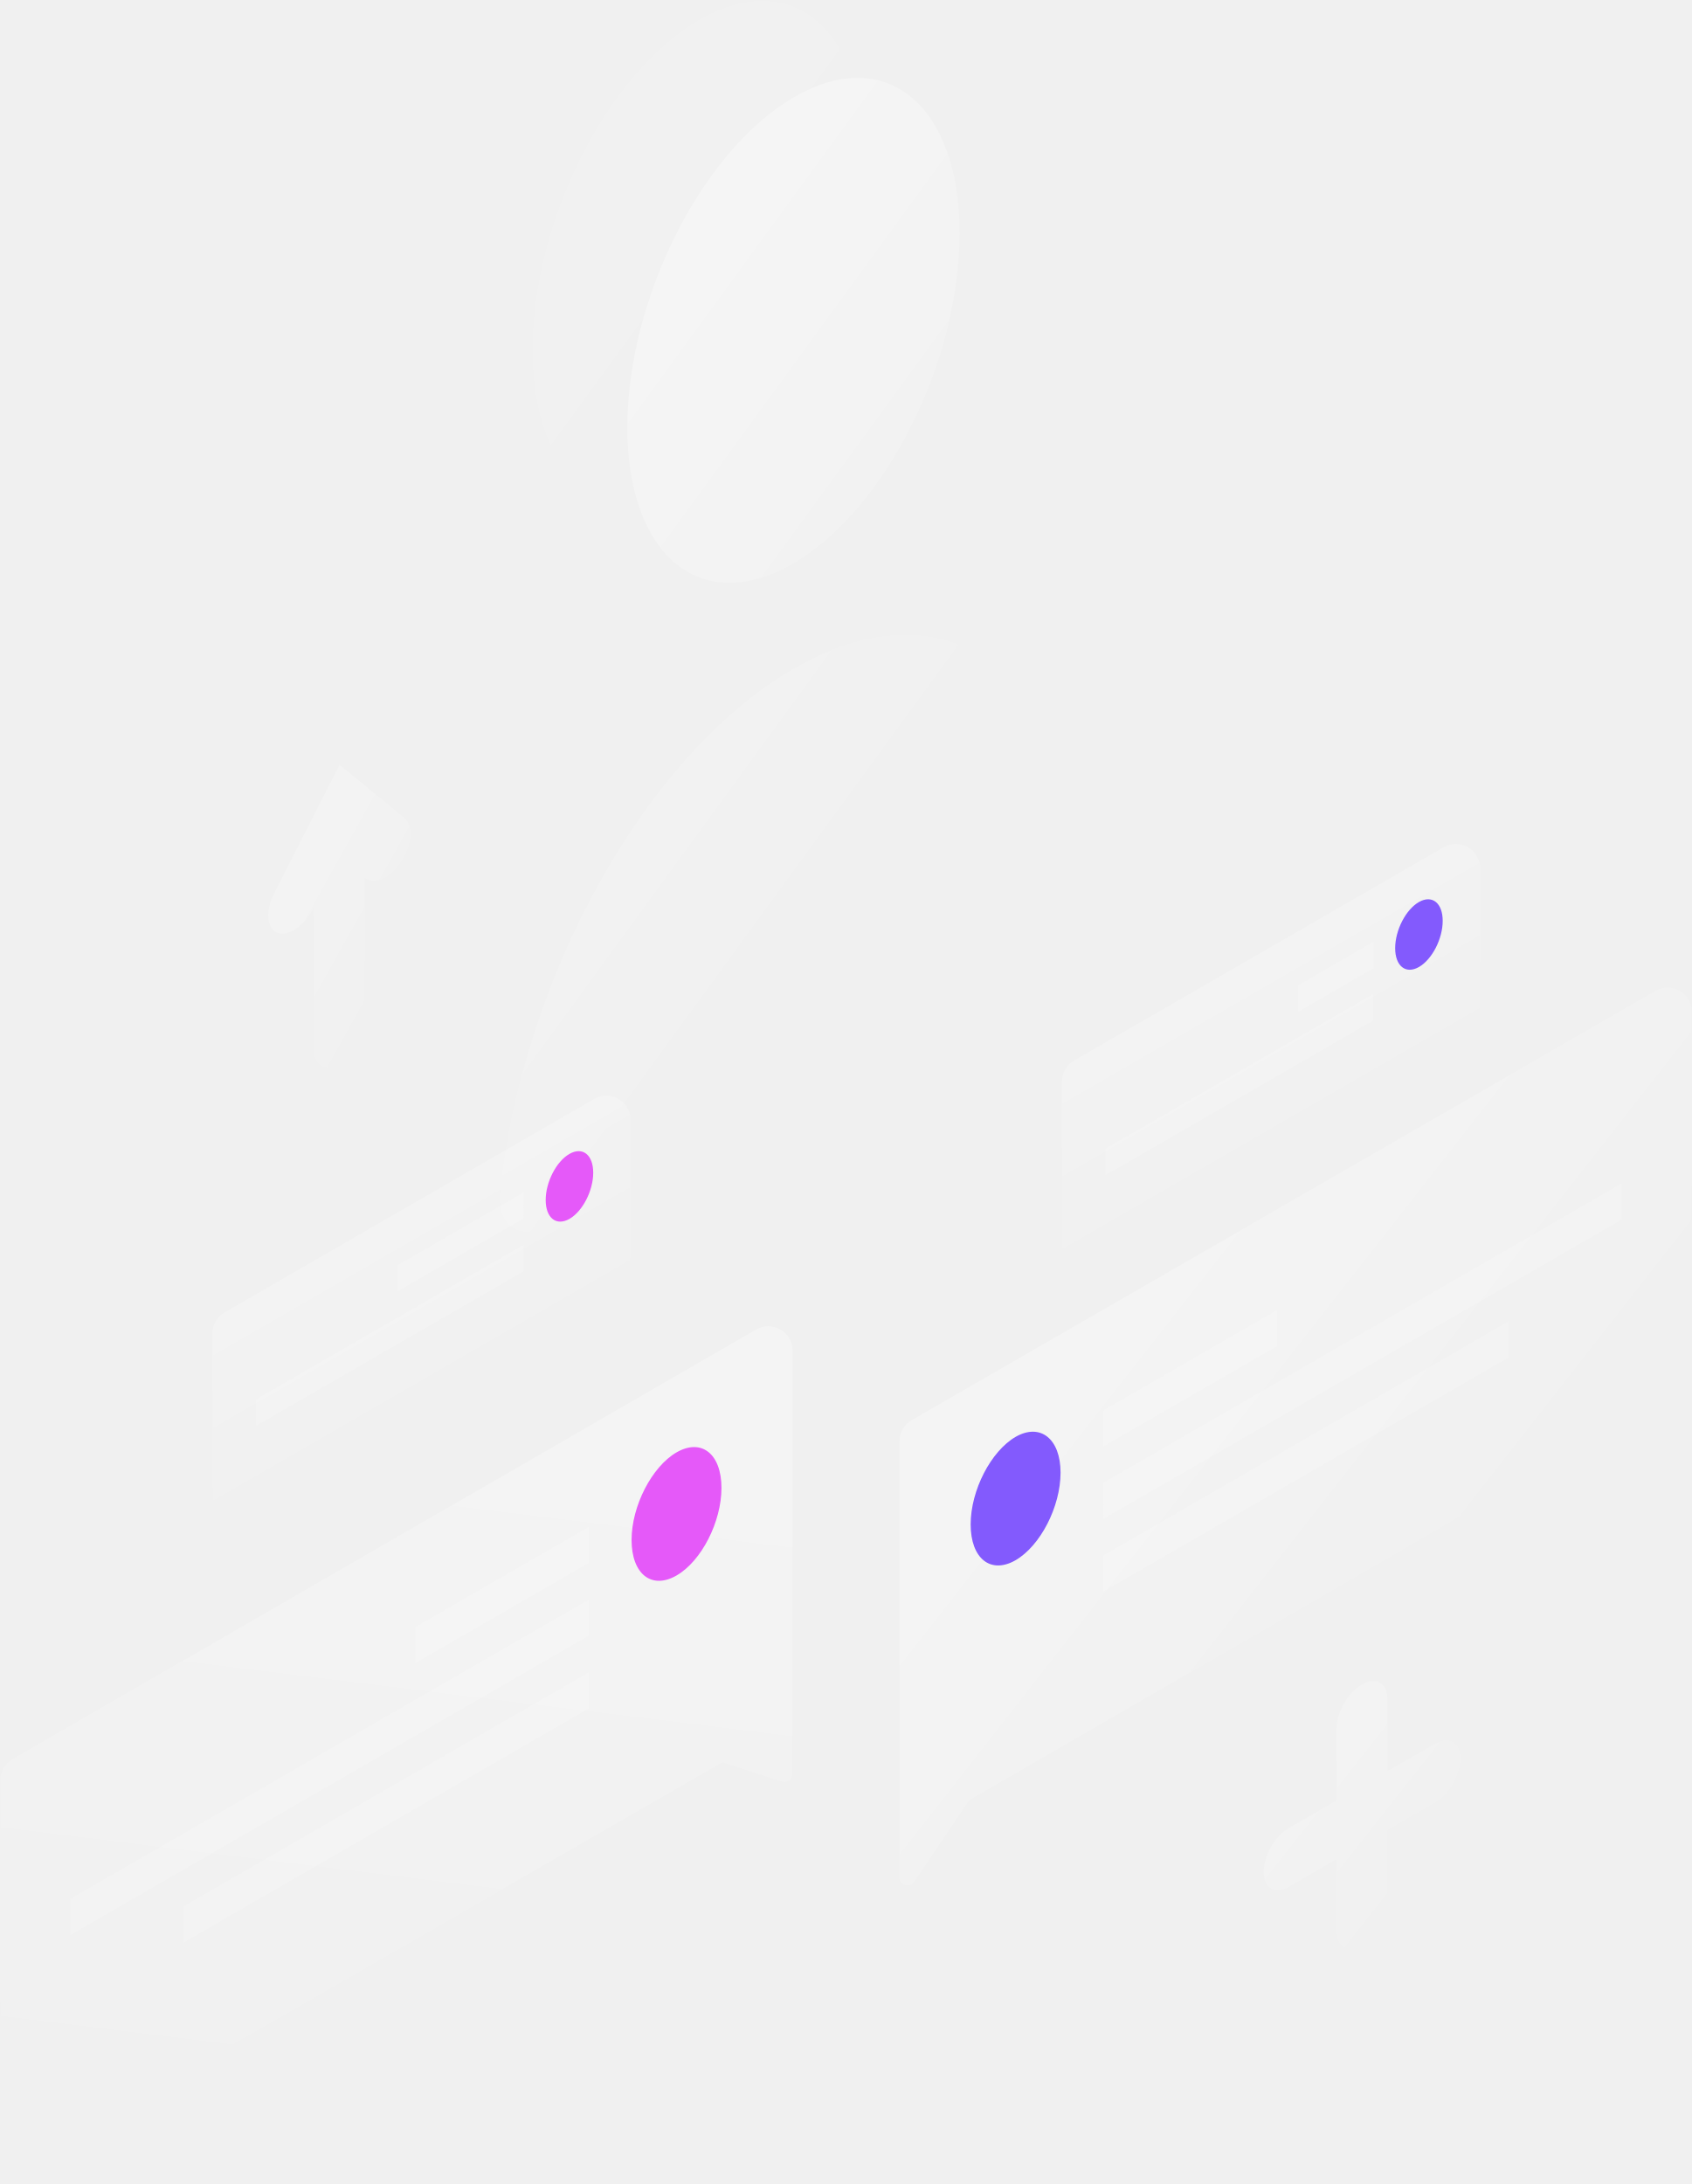
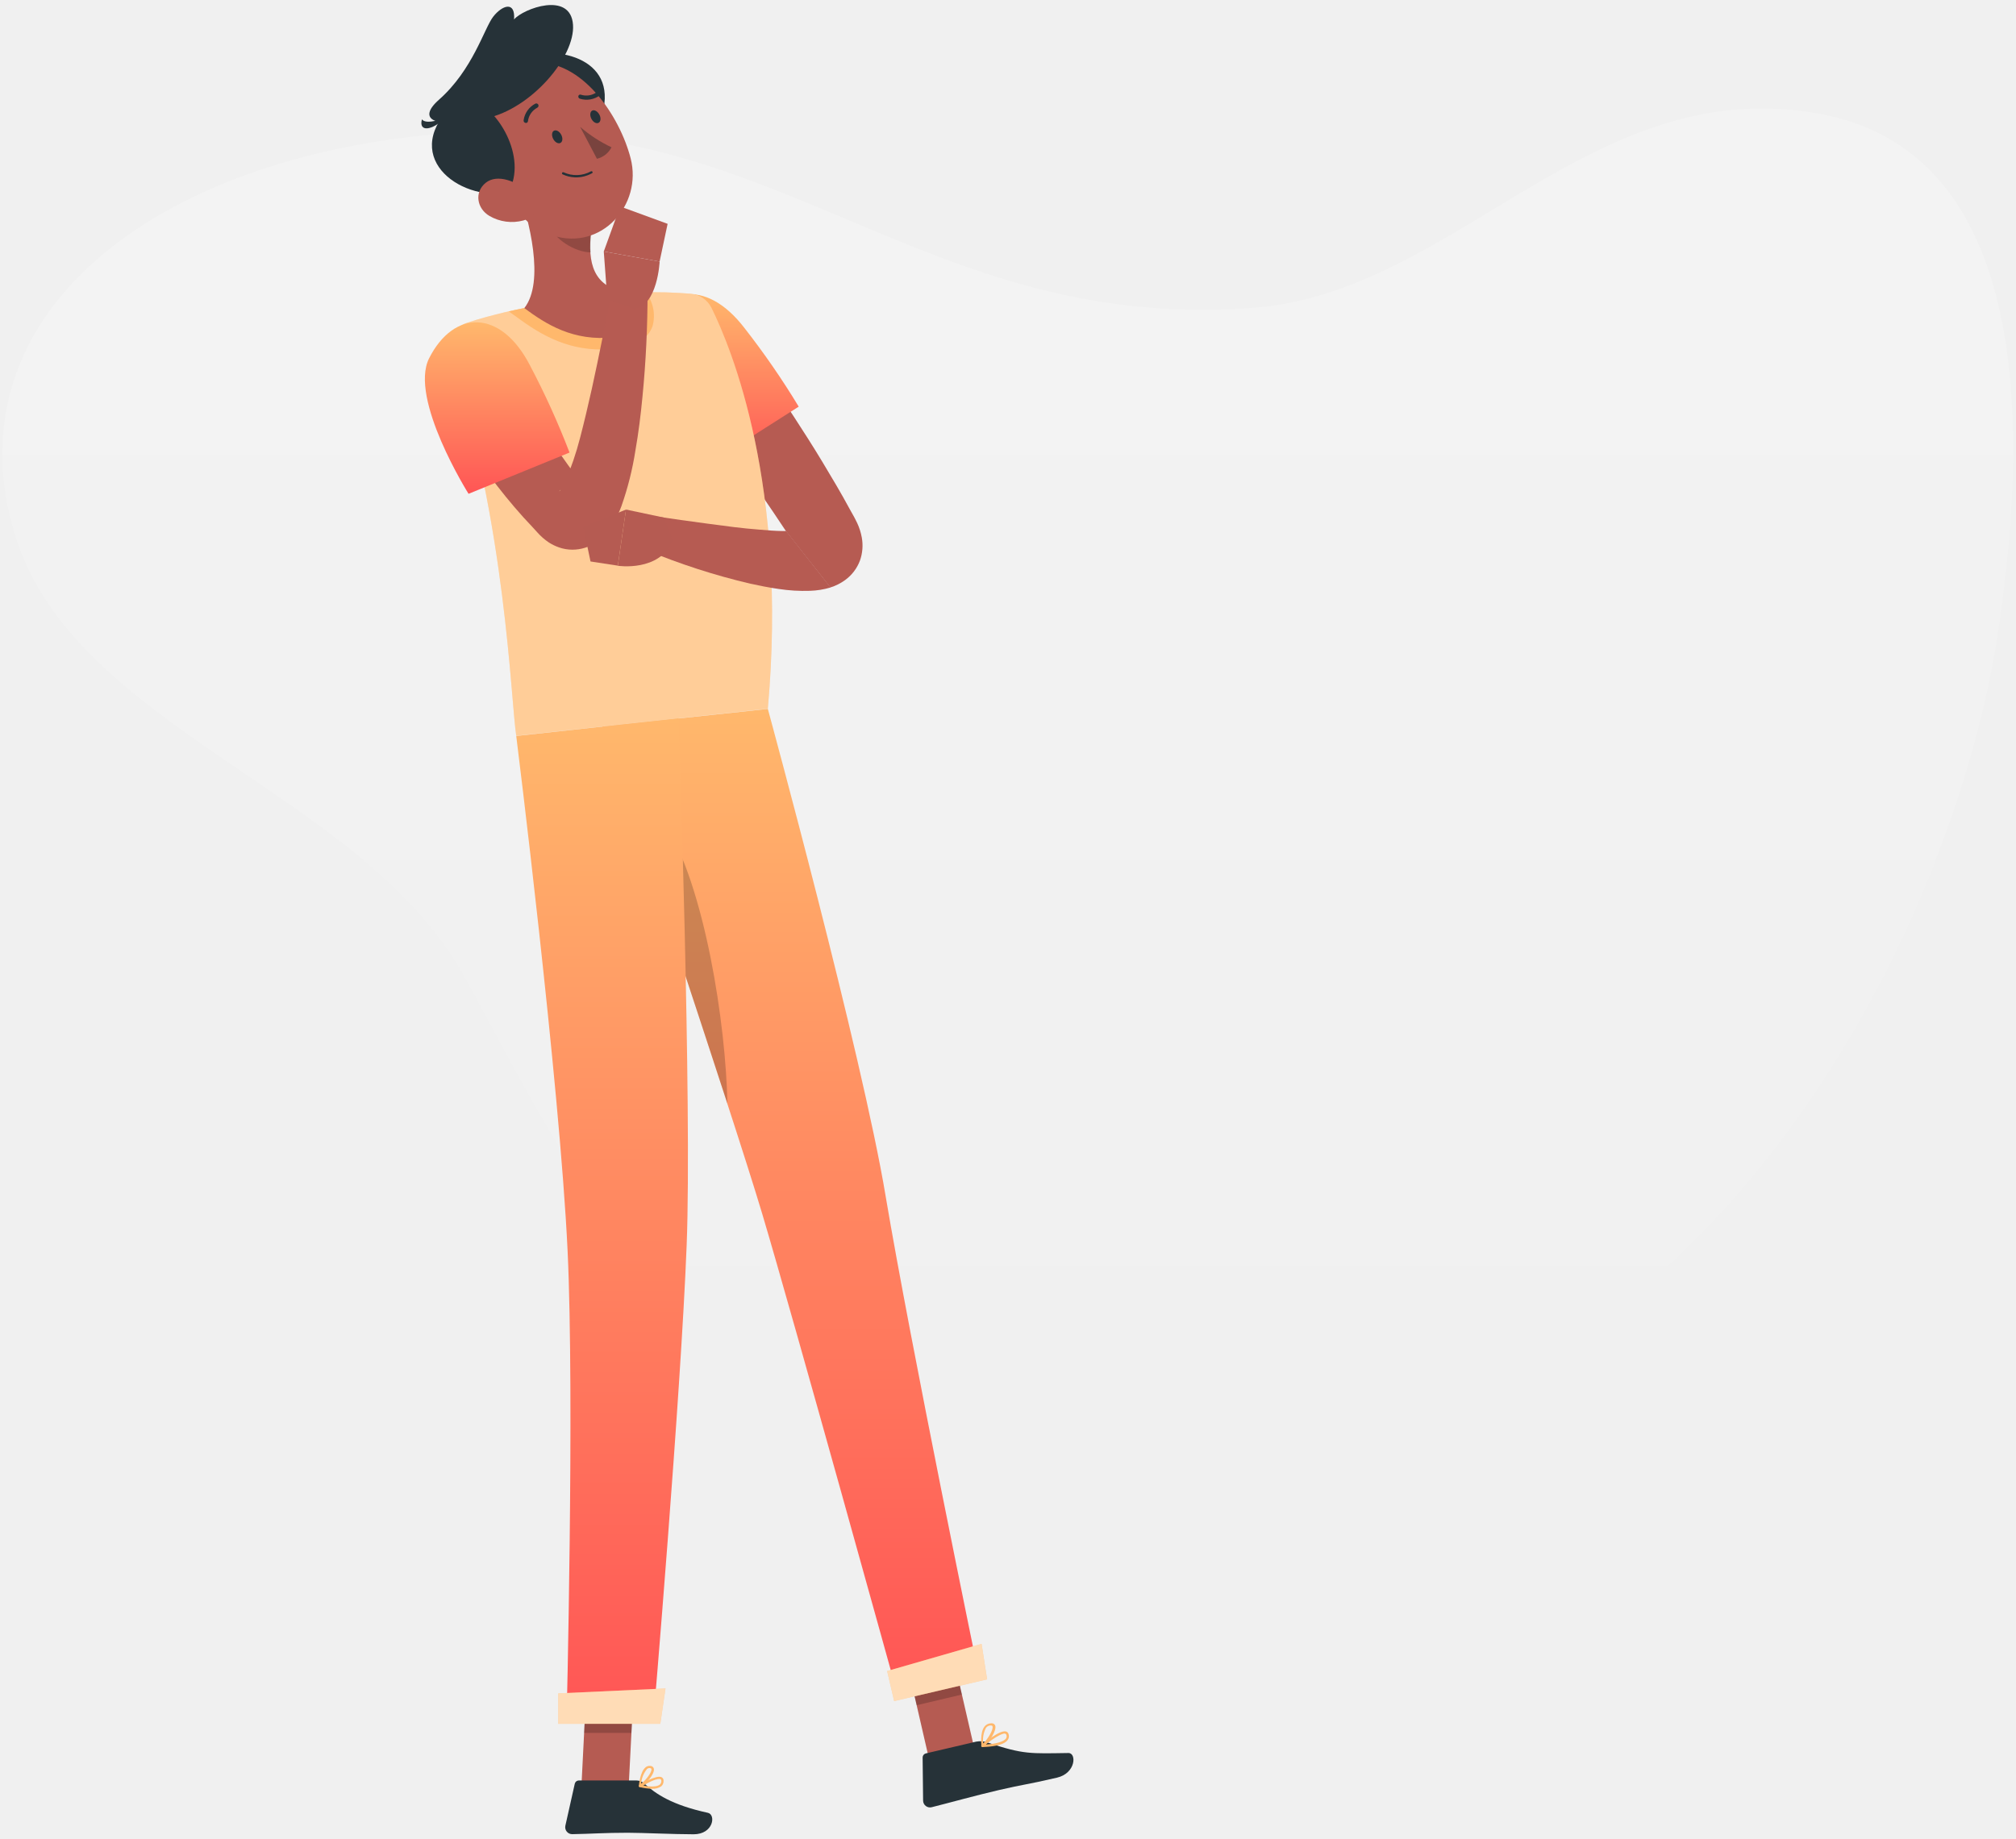
- <svg xmlns="http://www.w3.org/2000/svg" width="313" height="404" viewBox="0 0 313 404" fill="none">
-   <path opacity="0.5" d="M146.574 123.837C173.957 107.856 196.594 122.792 200.599 157.279C201.295 163.244 196.768 171.126 191.239 174.348L101.91 226.514C96.381 229.736 91.854 227.124 92.55 220.331C96.555 181.272 119.236 139.818 146.574 123.837Z" fill="url(#paint0_linear)" />
-   <path opacity="0.5" d="M116.058 79.073C116.058 102.892 129.814 114.126 146.792 104.198C163.77 94.27 177.526 66.968 177.526 43.149C177.526 19.331 163.77 8.096 146.792 18.024C129.814 27.953 116.058 55.255 116.058 79.073Z" fill="url(#paint1_linear)" />
-   <path opacity="0.07" d="M128.987 109.554C156.369 93.574 179.006 108.509 183.011 142.996C183.708 148.962 179.181 156.843 173.652 160.066L84.323 212.232C78.794 215.454 74.267 212.841 74.963 206.048C78.968 166.989 101.605 125.535 128.987 109.554Z" fill="url(#paint2_linear)" />
-   <path opacity="0.07" d="M98.471 64.791C98.471 88.61 112.227 99.844 129.205 89.916C146.183 79.988 159.939 52.686 159.939 28.867C159.939 5.048 146.183 -6.186 129.205 3.742C112.227 13.67 98.471 40.972 98.471 64.791Z" fill="url(#paint3_linear)" />
-   <path opacity="0.2" d="M39.31 246.651C39.31 245.049 40.164 243.569 41.551 242.768L109.941 203.271C112.93 201.544 116.668 203.702 116.668 207.154V239.708L39.31 284.384V246.651Z" fill="url(#paint4_linear)" />
-   <path d="M100.952 221.985C100.952 225.295 102.911 226.862 105.349 225.469C107.787 224.076 109.746 220.244 109.746 216.934C109.746 213.625 107.787 212.057 105.349 213.451C102.911 214.844 100.952 218.676 100.952 221.985Z" fill="#E559F9" />
-   <path opacity="0.15" d="M96.86 220.548L73.614 234.004V238.837L96.904 225.382L96.86 220.548Z" fill="#FEFEFE" />
-   <path opacity="0.15" d="M96.86 230.259L47.32 258.867V263.788L96.86 235.179V230.259Z" fill="#FEFEFE" />
-   <path opacity="0.2" d="M196.463 200.06C196.463 198.457 197.318 196.977 198.706 196.176L267.095 156.717C270.085 154.993 273.821 157.15 273.821 160.601V193.159L196.463 237.835V200.06Z" fill="url(#paint5_linear)" />
-   <path d="M258.105 175.393C258.105 178.703 260.064 180.27 262.502 178.877C264.94 177.483 266.899 173.651 266.899 170.342C266.899 167.033 264.94 165.465 262.502 166.859C260.064 168.252 258.105 172.084 258.105 175.393Z" fill="#835AFD" />
-   <path opacity="0.15" d="M254.144 174.174L240.126 182.273V187.194L254.144 179.094V174.174Z" fill="#FEFEFE" />
-   <path opacity="0.15" d="M254.013 183.884L204.473 212.493V217.413L254.013 188.805V183.884Z" fill="#FEFEFE" />
-   <path opacity="0.3" d="M146.614 249.832C146.616 246.378 142.878 244.219 139.887 245.946L2.284 325.416C0.897 326.216 0.043 327.695 0.042 329.296L-7.43479e-05 403.129L133.645 325.969L144.617 329.553C145.583 329.869 146.575 329.149 146.575 328.133L146.614 249.832Z" fill="url(#paint6_linear)" />
-   <path d="M116.842 284.863C116.842 291.177 120.542 294.095 125.156 291.438C129.771 288.782 133.471 281.51 133.471 275.24C133.471 268.926 129.771 266.009 125.156 268.665C120.586 271.321 116.842 278.593 116.842 284.863Z" fill="#E559F9" />
-   <path opacity="0.15" d="M108.919 282.425L76.792 300.975V307.68L108.919 289.131V282.425Z" fill="#FEFEFE" />
-   <path opacity="0.15" d="M108.919 295.88L12.973 351.268V357.974L108.919 302.586V295.88Z" fill="#FEFEFE" />
-   <path opacity="0.15" d="M108.919 309.335L33.912 352.662V359.367L108.919 316.041V309.335Z" fill="#FEFEFE" />
-   <path opacity="0.3" d="M166.424 266.593C166.425 264.992 167.28 263.512 168.667 262.712L306.27 183.284C309.26 181.558 312.997 183.717 312.996 187.17L312.956 255.819L179.311 332.979L169.118 348.084C168.293 349.307 166.384 348.722 166.384 347.248L166.424 266.593Z" fill="url(#paint7_linear)" />
-   <path d="M196.202 272.41C196.202 278.723 192.458 285.952 187.887 288.608C183.273 291.264 179.572 288.303 179.572 281.989C179.572 275.675 183.316 268.447 187.887 265.791C192.458 263.178 196.202 266.139 196.202 272.41Z" fill="#835AFD" />
-   <path opacity="0.15" d="M204.125 260.87L236.252 242.321V249.026L204.125 267.576V260.87Z" fill="#FEFEFE" />
-   <path opacity="0.15" d="M204.081 274.282L300.027 218.894V225.6L204.125 280.988L204.081 274.282Z" fill="#FEFEFE" />
-   <path opacity="0.15" d="M204.081 287.737L279.088 244.411V251.116L204.081 294.443V287.737Z" fill="#FEFEFE" />
-   <path opacity="0.2" d="M251.967 311.599C249.355 313.08 247.266 316.738 247.266 319.786V333.067L238.472 338.118C235.86 339.598 233.771 343.256 233.771 346.26C233.771 349.265 235.86 350.484 238.472 349.004L247.266 343.909V357.19C247.266 360.195 249.355 361.414 251.967 359.933C254.579 358.453 256.669 354.795 256.669 351.791V338.51L265.462 333.459C268.074 331.978 270.164 328.32 270.164 325.316C270.164 322.311 268.074 321.092 265.462 322.572L256.669 327.624V314.343C256.712 311.295 254.579 310.075 251.967 311.599Z" fill="url(#paint8_linear)" />
-   <path opacity="0.2" d="M62.818 141.472L50.716 165.247C49.061 168.513 49.322 171.779 51.325 172.563C53.328 173.347 56.288 171.3 57.942 168.034L58.073 167.729V194.117C58.073 197.122 60.162 198.341 62.774 196.86C65.386 195.336 67.476 191.722 67.476 188.718V162.33L67.606 162.461C69.26 163.81 72.264 162.417 74.223 159.325C76.226 156.234 76.487 152.663 74.833 151.313L62.818 141.472Z" fill="url(#paint9_linear)" />
+ <svg xmlns="http://www.w3.org/2000/svg" width="342" height="312" viewBox="0 0 342 312" fill="none">
+   <path opacity="0.9" d="M212.567 52.23C156.137 56.44 131.847 18.33 75.927 22.62C26.017 26.44 -8.693 53.51 2.507 90.62C12.437 123.62 61.507 134.49 78.657 165.48C96.817 198.33 110.787 233.69 166.657 245.71C276.377 269.33 331.047 165.26 339.257 105.21C342.397 82.21 348.077 27.03 309.207 19.42C270.107 11.8 247.177 49.65 212.567 52.23Z" fill="url(#paint0_linear)" />
+   <path d="M157.557 298.27L165.237 296.46L160.987 278.02L153.317 279.83L157.557 298.27Z" fill="#B55B52" />
+   <path d="M98.637 303.04H106.657L107.607 284.45H99.577L98.637 303.04Z" fill="#B55B52" />
+   <path d="M107.977 302.11H98.187C98.028 302.111 97.874 302.166 97.751 302.266C97.627 302.366 97.541 302.505 97.507 302.66L95.907 309.8C95.871 309.974 95.874 310.153 95.917 310.326C95.96 310.498 96.041 310.658 96.155 310.794C96.268 310.931 96.411 311.04 96.572 311.114C96.734 311.187 96.91 311.224 97.087 311.22C100.227 311.17 102.527 310.98 106.497 310.98C108.937 310.98 114.297 311.24 117.667 311.24C121.037 311.24 121.477 307.91 120.097 307.6C113.917 306.25 111.247 304.39 109.267 302.6C108.909 302.289 108.451 302.115 107.977 302.11Z" fill="#263238" />
+   <path d="M165.597 295.52L157.057 297.52C156.903 297.558 156.766 297.647 156.668 297.772C156.57 297.897 156.517 298.051 156.517 298.21L156.597 305.52C156.598 305.697 156.639 305.871 156.717 306.03C156.795 306.189 156.908 306.328 157.048 306.437C157.187 306.546 157.35 306.621 157.523 306.658C157.696 306.695 157.875 306.692 158.047 306.65C161.117 305.88 165.527 304.65 169.397 303.75C173.917 302.7 174.007 302.87 179.317 301.63C182.527 300.88 182.657 297.43 181.247 297.45C174.817 297.54 173.667 297.72 167.617 295.7C166.974 295.451 166.274 295.389 165.597 295.52V295.52Z" fill="#263238" />
+   <path d="M124.257 55.72C127.897 60.63 131.327 65.57 134.647 70.66C136.307 73.21 137.947 75.77 139.517 78.38C141.087 80.99 142.667 83.63 144.147 86.38L144.707 87.38L144.987 87.89L145.417 88.75C145.78 89.53 146.042 90.353 146.197 91.2C146.437 92.508 146.33 93.856 145.887 95.11C145.389 96.447 144.505 97.607 143.347 98.44C142.594 98.986 141.756 99.405 140.867 99.68L133.337 90.13C130.537 85.89 127.607 81.66 124.637 77.44L114.407 62.87L124.257 55.72Z" fill="#B65B52" />
+   <path opacity="0.2" d="M160.987 278.02L163.177 287.53L155.497 289.34L153.307 279.84L160.987 278.02Z" fill="black" />
+   <path d="M109.187 57.46C107.007 64.82 119.897 78.93 119.897 78.93L135.497 69C132.688 64.356 129.602 59.884 126.257 55.61C119.667 47.05 111.827 48.55 109.187 57.46Z" fill="url(#paint1_linear)" />
+   <path opacity="0.2" d="M99.577 284.46H107.607L107.117 294.04H99.087L99.577 284.46Z" fill="black" />
+   <path d="M76.407 60.26C85.817 88.87 86.627 118.62 87.577 124.84C93.837 124.18 117.407 121.64 130.257 120.25C133.657 82.35 124.117 59.16 120.707 52.25C120.376 51.576 119.876 50.999 119.256 50.577C118.635 50.154 117.915 49.9 117.167 49.84C116.057 49.75 114.617 49.66 112.997 49.61C111.817 49.61 110.547 49.55 109.227 49.61C108.497 49.61 107.757 49.61 107.007 49.69C100.929 50.204 94.885 51.069 88.907 52.28C87.777 52.5 86.627 52.75 85.527 53.01C84.427 53.27 83.527 53.52 82.527 53.78C81.337 54.11 80.207 54.44 79.217 54.78C78.671 54.954 78.166 55.233 77.729 55.603C77.292 55.973 76.933 56.426 76.671 56.935C76.41 57.445 76.252 58.001 76.207 58.571C76.162 59.142 76.23 59.716 76.407 60.26Z" fill="#FFB86C" />
+   <path opacity="0.3" d="M76.407 60.26C85.817 88.87 86.627 118.62 87.577 124.84C93.837 124.18 117.407 121.64 130.257 120.25C133.657 82.35 124.117 59.16 120.707 52.25C120.376 51.576 119.876 50.999 119.256 50.577C118.635 50.154 117.915 49.9 117.167 49.84C116.057 49.75 114.617 49.66 112.997 49.61C111.817 49.61 110.547 49.55 109.227 49.61C108.497 49.61 107.757 49.61 107.007 49.69C100.929 50.204 94.885 51.069 88.907 52.28C87.777 52.5 86.627 52.75 85.527 53.01C84.427 53.27 83.527 53.52 82.527 53.78C81.337 54.11 80.207 54.44 79.217 54.78C78.671 54.954 78.166 55.233 77.729 55.603C77.292 55.973 76.933 56.426 76.671 56.935C76.41 57.445 76.252 58.001 76.207 58.571C76.162 59.142 76.23 59.716 76.407 60.26Z" fill="white" />
+   <path d="M109.537 49.59H109.227C108.497 49.59 107.757 49.59 107.007 49.66C100.929 50.189 94.886 51.063 88.907 52.28C88.037 52.45 87.167 52.64 86.307 52.84L87.717 53.84C91.877 56.93 96.717 59.72 103.457 59.25L104.327 59.18C107.777 58.8 109.917 57.52 110.697 55.35C110.97 54.366 111.008 53.332 110.806 52.331C110.605 51.33 110.17 50.391 109.537 49.59V49.59Z" fill="#FFB86C" />
+   <path d="M87.787 31.68C89.787 37.33 92.457 47.81 88.947 52.28C92.567 54.96 97.217 57.99 104.157 57.23C111.097 56.47 109.157 51.9 107.007 49.66C100.307 49.05 99.777 44.22 100.247 39.54L87.787 31.68Z" fill="#B55B52" />
+   <path opacity="0.2" d="M92.907 34.89L100.287 39.53C100.158 40.622 100.128 41.723 100.197 42.82C97.667 42.82 93.867 40.6 93.197 38.04C92.915 37.015 92.817 35.949 92.907 34.89Z" fill="black" />
+   <path d="M100.577 23.11L97.627 23.51C93.847 23.42 86.877 15.81 89.377 9.23C97.827 7.77 106.677 11.94 100.577 23.11Z" fill="#263238" />
+   <path d="M82.147 27.23C86.277 34.03 88.357 38.23 93.807 39.97C102.017 42.58 109.007 34.79 106.987 26.88C105.167 19.77 98.707 9.88 90.347 10.66C88.502 10.832 86.731 11.473 85.204 12.523C83.677 13.572 82.444 14.995 81.622 16.656C80.8 18.317 80.417 20.161 80.509 22.011C80.601 23.862 81.165 25.659 82.147 27.23Z" fill="#B55B52" />
+   <path d="M77.347 17.22L80.347 17.29C84.057 17.99 89.727 26.61 86.197 32.71C77.737 34.16 67.407 26.28 77.347 17.22Z" fill="#263238" />
+   <path d="M82.487 20.07C90.147 18.45 97.587 9.65 97.207 4.2C96.807 -1.56 88.717 1.48 87.207 3.3C87.447 0.12 85.207 0.87 83.677 2.82C82.147 4.77 80.237 11.82 74.467 16.92C70.607 20.33 73.717 21.93 82.487 20.07Z" fill="#263238" />
+   <path d="M75.517 20C75.517 20 72.327 21.28 71.577 20.25C70.987 22.46 73.297 22.19 75.517 20Z" fill="#263238" />
+   <path d="M83.047 36.65C83.906 37.149 84.856 37.472 85.841 37.603C86.826 37.733 87.827 37.668 88.787 37.41C91.347 36.71 91.257 34.09 89.407 32.41C87.747 30.87 84.407 29.41 82.407 31.01C80.407 32.61 80.907 35.41 83.047 36.65Z" fill="#B55B52" />
+   <path d="M129.317 206C124.227 188.9 102.197 123.29 102.197 123.29L130.257 120.29C130.257 120.29 146.257 178.89 150.257 203.05C154.487 228.17 165.867 283.35 165.867 283.35L152.147 287.13C152.147 287.13 134.417 223.08 129.317 206Z" fill="url(#paint2_linear)" />
+   <path opacity="0.2" d="M112.657 139.51C119.587 150.29 123.157 173.97 123.397 187.26C118.847 173.26 112.937 155.45 108.527 142.19C109.837 141.198 111.217 140.303 112.657 139.51V139.51Z" fill="black" />
+   <path d="M115.117 121.88C115.117 121.88 117.407 187.79 116.487 211.29C115.487 237.03 110.807 292.19 110.807 292.19H96.107C96.107 292.19 97.477 237.24 96.287 212.19C94.927 183.62 87.577 124.88 87.577 124.88L115.117 121.88Z" fill="url(#paint3_linear)" />
+   <path d="M112.017 292.5H94.707V287.33L112.897 286.5L112.017 292.5Z" fill="#FFB86C" />
+   <path opacity="0.5" d="M112.017 292.5H94.707V287.33L112.897 286.5L112.017 292.5Z" fill="white" />
+   <path d="M167.457 284.95L151.687 288.64L150.497 283.54L166.517 278.93L167.457 284.95Z" fill="#FFB86C" />
+   <path opacity="0.5" d="M167.457 284.95L151.687 288.64L150.497 283.54L166.517 278.93L167.457 284.95Z" fill="white" />
+   <path d="M93.847 23.57C94.147 24.15 94.697 24.45 95.077 24.25C95.457 24.05 95.507 23.43 95.207 22.86C94.907 22.29 94.357 21.98 93.977 22.18C93.597 22.38 93.547 23 93.847 23.57Z" fill="#263238" />
+   <path d="M100.327 20.16C100.627 20.74 101.177 21.04 101.547 20.84C101.917 20.64 101.987 20.02 101.677 19.45C101.367 18.88 100.827 18.57 100.457 18.77C100.087 18.97 100.027 19.59 100.327 20.16Z" fill="#263238" />
+   <path d="M98.417 21.53C100.023 22.923 101.813 24.087 103.737 24.99C103.492 25.475 103.144 25.901 102.718 26.238C102.291 26.575 101.796 26.815 101.267 26.94L98.417 21.53Z" fill="#79433E" />
+   <path d="M99.657 29.75C98.978 30.008 98.255 30.126 97.53 30.096C96.804 30.067 96.093 29.892 95.437 29.58C95.415 29.568 95.395 29.552 95.379 29.533C95.363 29.513 95.35 29.491 95.343 29.467C95.336 29.442 95.333 29.417 95.335 29.392C95.338 29.367 95.345 29.342 95.357 29.32C95.369 29.298 95.385 29.278 95.404 29.262C95.424 29.246 95.446 29.234 95.47 29.226C95.495 29.219 95.52 29.216 95.545 29.218C95.57 29.221 95.595 29.228 95.617 29.24C96.35 29.577 97.151 29.737 97.957 29.708C98.763 29.678 99.551 29.46 100.257 29.07C100.301 29.049 100.351 29.045 100.398 29.06C100.445 29.075 100.484 29.107 100.507 29.15C100.521 29.171 100.529 29.195 100.533 29.22C100.536 29.245 100.534 29.27 100.526 29.294C100.518 29.318 100.505 29.34 100.488 29.358C100.471 29.376 100.45 29.391 100.427 29.4C100.179 29.535 99.922 29.652 99.657 29.75Z" fill="#263238" />
+   <path d="M89.337 20.85C89.271 20.865 89.203 20.865 89.137 20.85C89.039 20.831 88.952 20.774 88.894 20.692C88.836 20.61 88.812 20.509 88.827 20.41C88.91 19.813 89.136 19.245 89.484 18.752C89.831 18.26 90.292 17.858 90.827 17.58C90.873 17.56 90.922 17.55 90.972 17.549C91.022 17.548 91.072 17.558 91.118 17.576C91.165 17.595 91.207 17.622 91.243 17.657C91.279 17.692 91.307 17.734 91.327 17.78C91.365 17.872 91.366 17.975 91.331 18.068C91.296 18.161 91.226 18.237 91.137 18.28C90.714 18.504 90.351 18.826 90.078 19.219C89.804 19.613 89.629 20.065 89.567 20.54C89.562 20.608 89.538 20.674 89.497 20.728C89.456 20.783 89.401 20.826 89.337 20.85V20.85Z" fill="#263238" />
+   <path d="M98.197 16.14C98.244 16.099 98.301 16.071 98.363 16.059C98.424 16.046 98.487 16.05 98.547 16.07C99.002 16.216 99.485 16.252 99.956 16.173C100.428 16.095 100.874 15.905 101.257 15.62C101.33 15.55 101.426 15.511 101.527 15.511C101.628 15.511 101.724 15.55 101.797 15.62C101.866 15.691 101.905 15.786 101.905 15.885C101.905 15.984 101.866 16.079 101.797 16.15C101.316 16.516 100.755 16.762 100.16 16.866C99.565 16.97 98.953 16.931 98.377 16.75C98.28 16.722 98.198 16.657 98.15 16.569C98.101 16.481 98.089 16.377 98.117 16.28C98.132 16.228 98.16 16.18 98.197 16.14V16.14Z" fill="#263238" />
+   <path d="M110.627 303.52C109.919 303.5 109.214 303.403 108.527 303.23C108.49 303.22 108.457 303.2 108.432 303.171C108.408 303.143 108.392 303.108 108.387 303.07C108.379 303.034 108.383 302.996 108.397 302.962C108.411 302.928 108.436 302.9 108.467 302.88C108.767 302.7 111.357 301.11 112.237 301.56C112.335 301.612 112.418 301.69 112.476 301.785C112.534 301.88 112.566 301.989 112.567 302.1C112.586 302.286 112.561 302.473 112.493 302.647C112.426 302.821 112.317 302.977 112.177 303.1C111.721 303.407 111.176 303.555 110.627 303.52ZM109.077 302.96C110.437 303.23 111.487 303.18 111.927 302.81C112.024 302.727 112.098 302.622 112.144 302.503C112.189 302.384 112.204 302.256 112.187 302.13C112.19 302.084 112.18 302.039 112.159 301.998C112.138 301.958 112.106 301.924 112.067 301.9C111.607 301.66 110.127 302.35 109.077 303V302.96Z" fill="#FFB86C" />
+   <path d="M108.567 303.23C108.534 303.239 108.5 303.239 108.467 303.23C108.439 303.211 108.416 303.186 108.4 303.156C108.384 303.127 108.376 303.094 108.377 303.06C108.377 302.96 108.577 300.64 109.517 299.88C109.626 299.783 109.755 299.712 109.895 299.67C110.035 299.629 110.183 299.618 110.327 299.64V299.64C110.468 299.64 110.605 299.688 110.715 299.777C110.824 299.867 110.899 299.991 110.927 300.13C111.097 301.03 109.497 302.79 108.657 303.24L108.567 303.23ZM110.187 300C110.027 299.999 109.873 300.06 109.757 300.17C109.174 300.884 108.825 301.76 108.757 302.68C109.587 302.05 110.607 300.68 110.507 300.2C110.507 300.15 110.507 300.03 110.227 300H110.137H110.187Z" fill="#FFB86C" />
+   <path d="M166.617 296.42C166.582 296.416 166.549 296.402 166.521 296.381C166.493 296.36 166.471 296.332 166.457 296.3C166.444 296.263 166.443 296.223 166.454 296.185C166.464 296.148 166.486 296.115 166.517 296.09C166.827 295.82 169.597 293.49 170.667 293.8C170.768 293.827 170.86 293.879 170.934 293.953C171.007 294.027 171.06 294.119 171.087 294.22V294.22C171.151 294.384 171.173 294.562 171.15 294.737C171.127 294.911 171.061 295.078 170.957 295.22C170.277 296.22 167.957 296.4 166.647 296.44L166.617 296.42ZM170.487 294.15C169.857 294.09 168.297 295.15 167.197 296.01C168.997 295.9 170.257 295.52 170.647 295.01C170.712 294.918 170.754 294.812 170.768 294.7C170.782 294.588 170.768 294.475 170.727 294.37C170.719 294.329 170.7 294.292 170.671 294.262C170.643 294.232 170.607 294.21 170.567 294.2L170.487 294.15Z" fill="#FFB86C" />
+   <path d="M166.617 296.42C166.587 296.406 166.56 296.385 166.54 296.359C166.519 296.333 166.504 296.302 166.497 296.27C166.497 296.18 166.207 294.02 167.007 292.97C167.126 292.813 167.276 292.683 167.448 292.588C167.621 292.494 167.811 292.436 168.007 292.42C168.527 292.35 168.727 292.57 168.817 292.77C169.167 293.62 167.687 295.77 166.817 296.39C166.79 296.414 166.757 296.43 166.722 296.436C166.686 296.441 166.649 296.436 166.617 296.42V296.42ZM168.157 292.78H167.957C167.818 292.796 167.684 292.84 167.563 292.911C167.443 292.981 167.338 293.077 167.257 293.19C166.834 294.008 166.674 294.937 166.797 295.85C167.617 295.04 168.577 293.42 168.367 292.91C168.357 292.87 168.327 292.79 168.157 292.78V292.78Z" fill="#FFB86C" />
+   <path d="M74.137 67.07C74.927 68.57 75.677 69.83 76.497 71.16C77.317 72.49 78.097 73.77 78.967 75.03C80.667 77.57 82.477 80.03 84.357 82.46C86.237 84.89 88.217 87.22 90.357 89.46L91.167 90.35C91.742 90.997 92.398 91.568 93.117 92.05C93.643 92.388 94.207 92.663 94.797 92.87C95.532 93.133 96.306 93.268 97.087 93.27C98.551 93.273 99.981 92.83 101.187 92C101.93 91.49 102.588 90.865 103.137 90.15C103.529 89.656 103.88 89.131 104.187 88.58C104.666 87.708 105.081 86.802 105.427 85.87C106.506 82.8 107.299 79.636 107.797 76.42C108.327 73.42 108.697 70.37 108.987 67.36C109.577 61.36 109.857 55.41 109.857 49.36L103.857 48.84C102.777 54.56 101.637 60.34 100.397 65.98C99.767 68.81 99.107 71.61 98.397 74.33C97.737 76.9 96.877 79.414 95.827 81.85C95.627 82.29 95.389 82.711 95.117 83.11C95.017 83.25 94.927 83.35 94.897 83.35C94.867 83.35 94.897 83.26 95.247 83.01C95.842 82.621 96.536 82.413 97.247 82.41C97.916 82.405 98.574 82.585 99.147 82.93C99.437 83.11 99.477 83.18 99.477 83.14L98.867 82.34C97.187 80.07 95.517 77.77 93.937 75.41C92.357 73.05 90.777 70.69 89.247 68.3L86.977 64.7L84.827 61.16L74.137 67.07Z" fill="#B65B52" />
+   <path d="M140.907 99.68C139.767 100.023 138.587 100.214 137.397 100.25C135.611 100.309 133.823 100.202 132.057 99.93C130.407 99.69 128.837 99.38 127.287 99.04C121.254 97.624 115.347 95.714 109.627 93.33L110.927 87.57C113.827 88.01 117.177 88.47 120.087 88.86C122.997 89.25 125.897 89.65 128.737 89.86C130.157 89.99 131.557 90.09 132.907 90.11H133.377" fill="#B65B52" />
+   <path d="M112.627 87.82L106.197 86.46L104.807 96C104.807 96 111.947 97.1 114.127 91.68L112.627 87.82Z" fill="#B55B52" />
+   <path d="M98.947 89.42L100.177 95.27L104.807 95.98L106.197 86.46L98.947 89.42Z" fill="#B55B52" />
+   <path d="M72.797 60.79C69.337 67.64 79.487 83.79 79.487 83.79L96.617 76.79C94.677 71.731 92.436 66.792 89.907 62C84.977 52.43 76.997 52.5 72.797 60.79Z" fill="url(#paint4_linear)" />
+   <path d="M103.027 50.8L102.427 42.67L111.907 44.38C111.907 44.38 111.557 51.84 107.627 52.43L103.027 50.8Z" fill="#B55B52" />
+   <path d="M105.197 35.03L113.257 37.98L111.897 44.38L102.427 42.67L105.197 35.03Z" fill="#B55B52" />
  <defs>
-     <linearGradient id="paint0_linear" x1="33.618" y1="97.776" x2="144.84" y2="178.888" gradientUnits="userSpaceOnUse">
-       <stop stop-color="white" />
+     <linearGradient id="paint0_linear" x1="170.953" y1="18.409" x2="170.953" y2="249.137" gradientUnits="userSpaceOnUse">
+       <stop stop-color="white" stop-opacity="0.25" />
      <stop offset="1" stop-color="white" stop-opacity="0" />
    </linearGradient>
-     <linearGradient id="paint1_linear" x1="90.288" y1="19.891" x2="201.51" y2="101.002" gradientUnits="userSpaceOnUse">
-       <stop stop-color="white" />
-       <stop offset="1" stop-color="white" stop-opacity="0" />
+     <linearGradient id="paint1_linear" x1="122.218" y1="49.924" x2="122.218" y2="78.93" gradientUnits="userSpaceOnUse">
+       <stop stop-color="#FFB86C" />
+       <stop offset="1" stop-color="#FF5555" />
    </linearGradient>
-     <linearGradient id="paint2_linear" x1="16.023" y1="83.489" x2="127.245" y2="164.601" gradientUnits="userSpaceOnUse">
-       <stop stop-color="white" />
-       <stop offset="1" stop-color="white" stop-opacity="0" />
+     <linearGradient id="paint2_linear" x1="134.032" y1="120.29" x2="134.032" y2="287.13" gradientUnits="userSpaceOnUse">
+       <stop stop-color="#FFB86C" />
+       <stop offset="1" stop-color="#FF5555" />
    </linearGradient>
-     <linearGradient id="paint3_linear" x1="72.693" y1="5.603" x2="183.915" y2="86.714" gradientUnits="userSpaceOnUse">
-       <stop stop-color="white" />
-       <stop offset="1" stop-color="white" stop-opacity="0" />
+     <linearGradient id="paint3_linear" x1="102.141" y1="121.88" x2="102.141" y2="292.19" gradientUnits="userSpaceOnUse">
+       <stop stop-color="#FFB86C" />
+       <stop offset="1" stop-color="#FF5555" />
    </linearGradient>
-     <linearGradient id="paint4_linear" x1="69.27" y1="226.769" x2="86.727" y2="257.005" gradientUnits="userSpaceOnUse">
-       <stop stop-color="white" />
-       <stop offset="1" stop-color="white" stop-opacity="0" />
-     </linearGradient>
-     <linearGradient id="paint5_linear" x1="226.423" y1="180.183" x2="243.88" y2="210.419" gradientUnits="userSpaceOnUse">
-       <stop stop-color="white" />
-       <stop offset="1" stop-color="white" stop-opacity="0" />
-     </linearGradient>
-     <linearGradient id="paint6_linear" x1="83.661" y1="244.547" x2="64.699" y2="398.299" gradientUnits="userSpaceOnUse">
-       <stop stop-color="white" />
-       <stop offset="1" stop-color="white" stop-opacity="0" />
-     </linearGradient>
-     <linearGradient id="paint7_linear" x1="198.387" y1="233.403" x2="274.093" y2="292.664" gradientUnits="userSpaceOnUse">
-       <stop stop-color="white" />
-       <stop offset="1" stop-color="white" stop-opacity="0" />
-     </linearGradient>
-     <linearGradient id="paint8_linear" x1="242.889" y1="328.562" x2="265.686" y2="346.549" gradientUnits="userSpaceOnUse">
-       <stop stop-color="white" />
-       <stop offset="1" stop-color="white" stop-opacity="0" />
-     </linearGradient>
-     <linearGradient id="paint9_linear" x1="54.215" y1="165.456" x2="76.298" y2="177.763" gradientUnits="userSpaceOnUse">
-       <stop stop-color="white" />
-       <stop offset="1" stop-color="white" stop-opacity="0" />
+     <linearGradient id="paint4_linear" x1="84.347" y1="54.691" x2="84.347" y2="83.79" gradientUnits="userSpaceOnUse">
+       <stop stop-color="#FFB86C" />
+       <stop offset="1" stop-color="#FF5555" />
    </linearGradient>
  </defs>
</svg>
